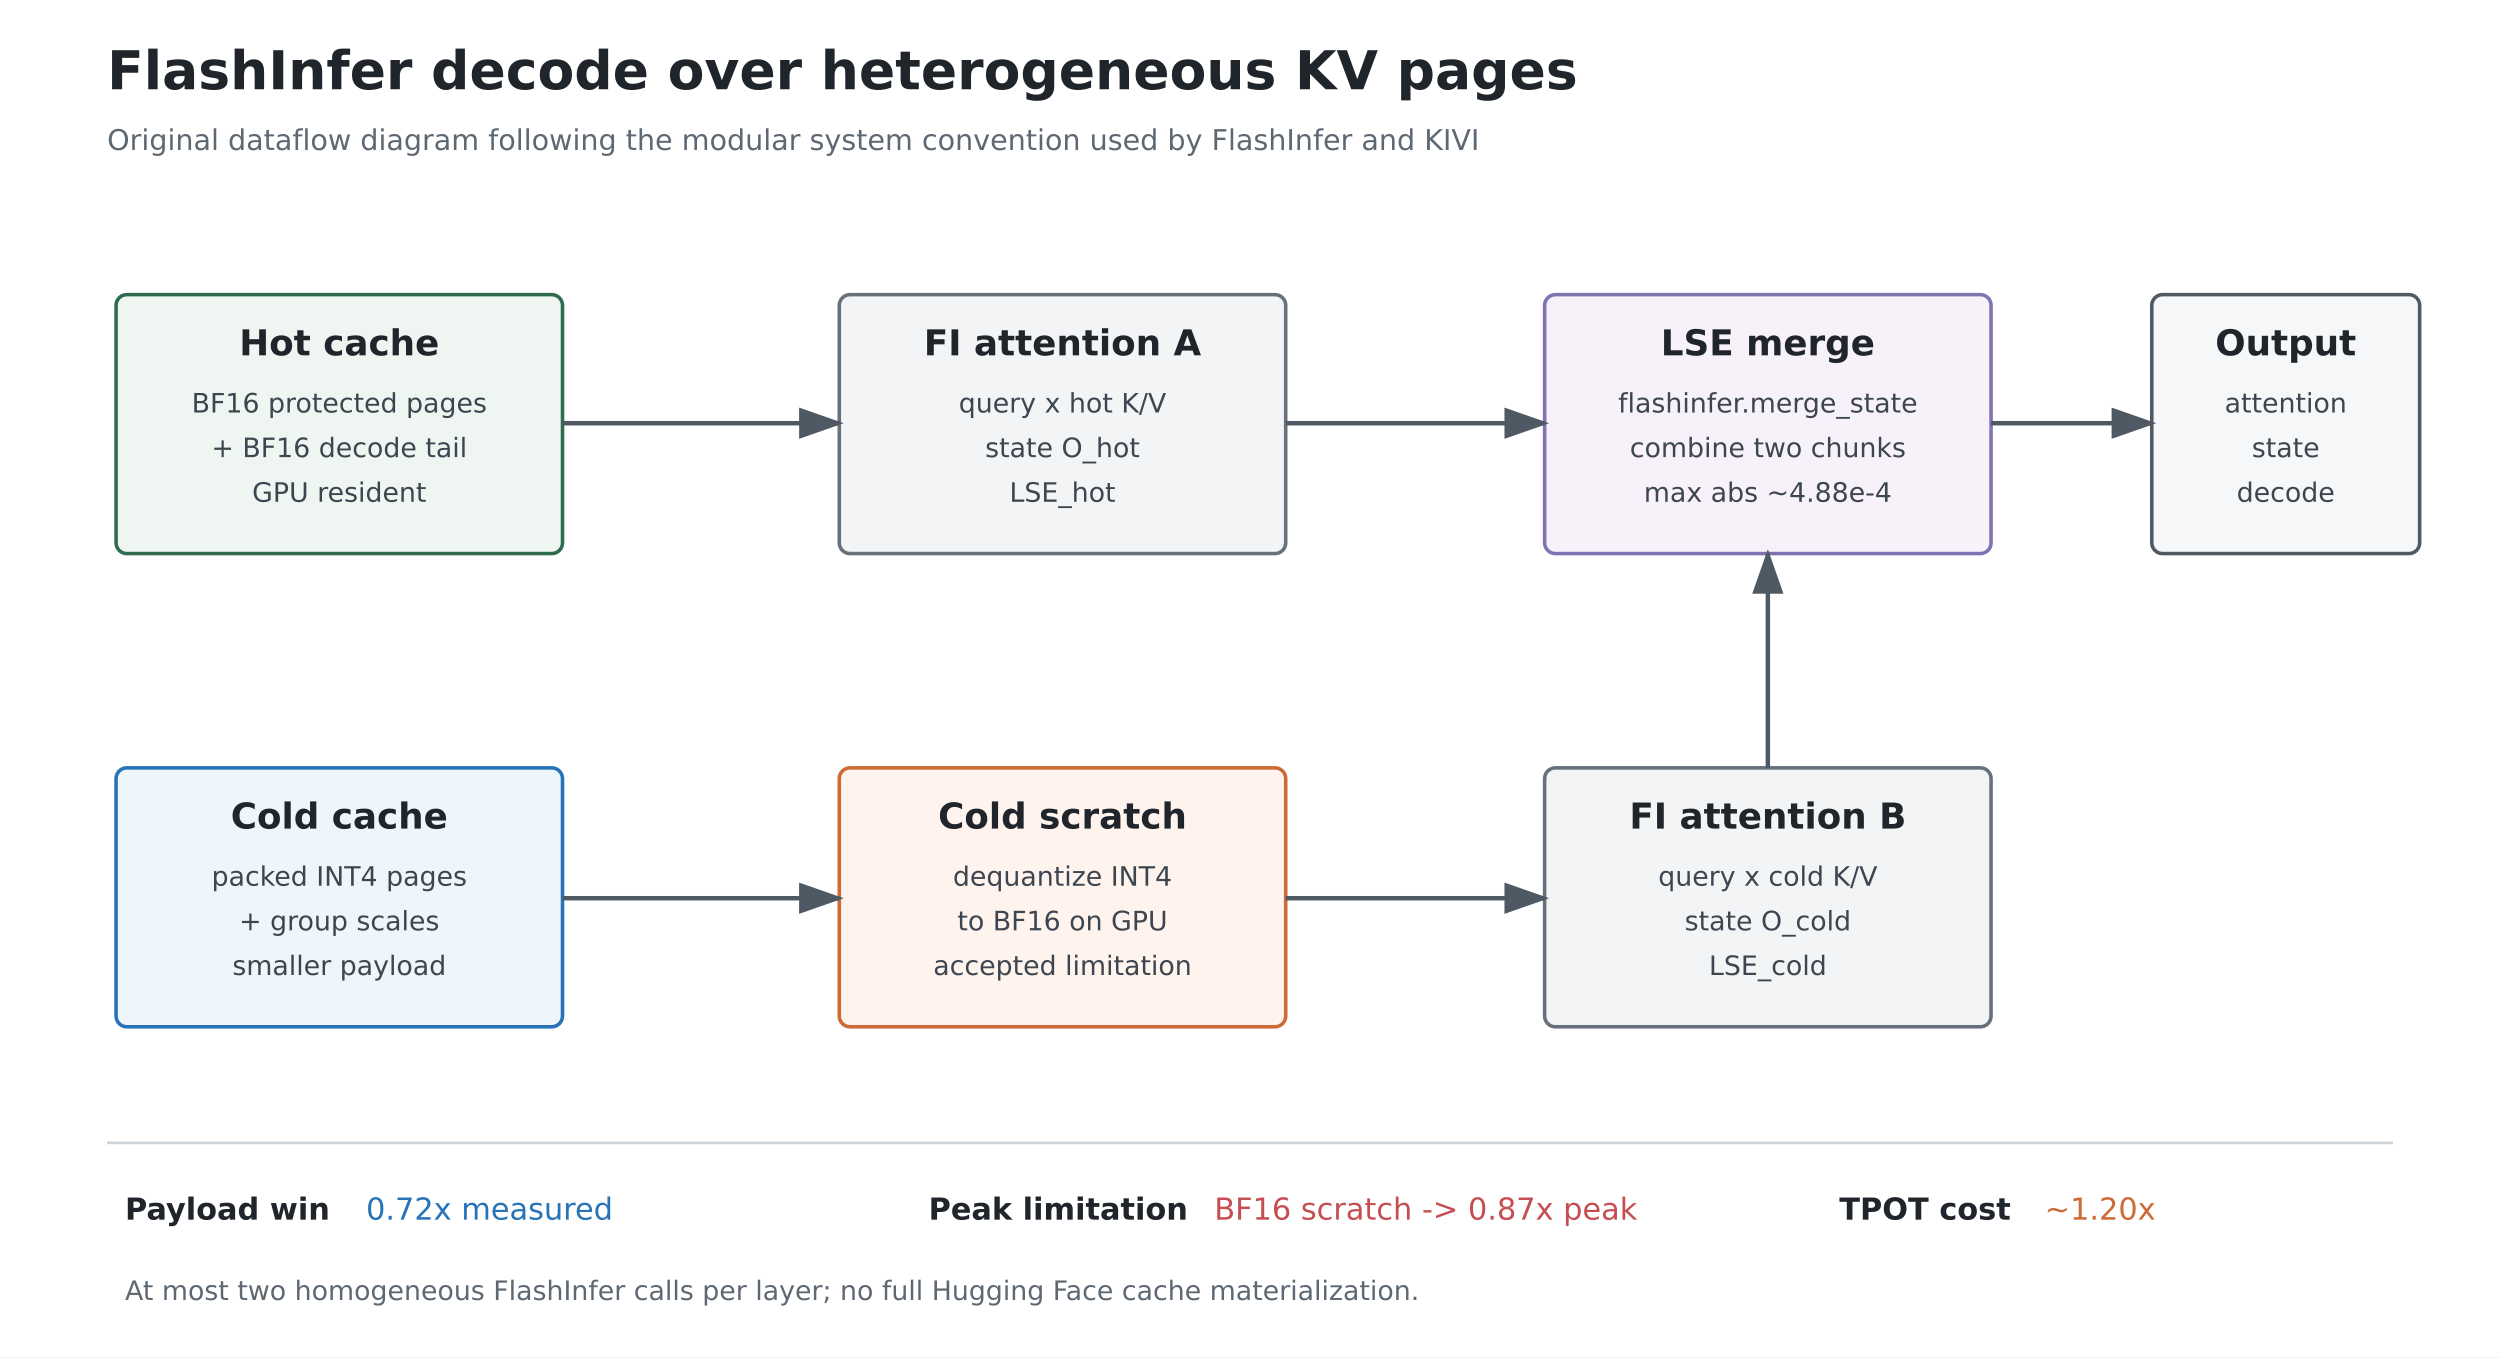
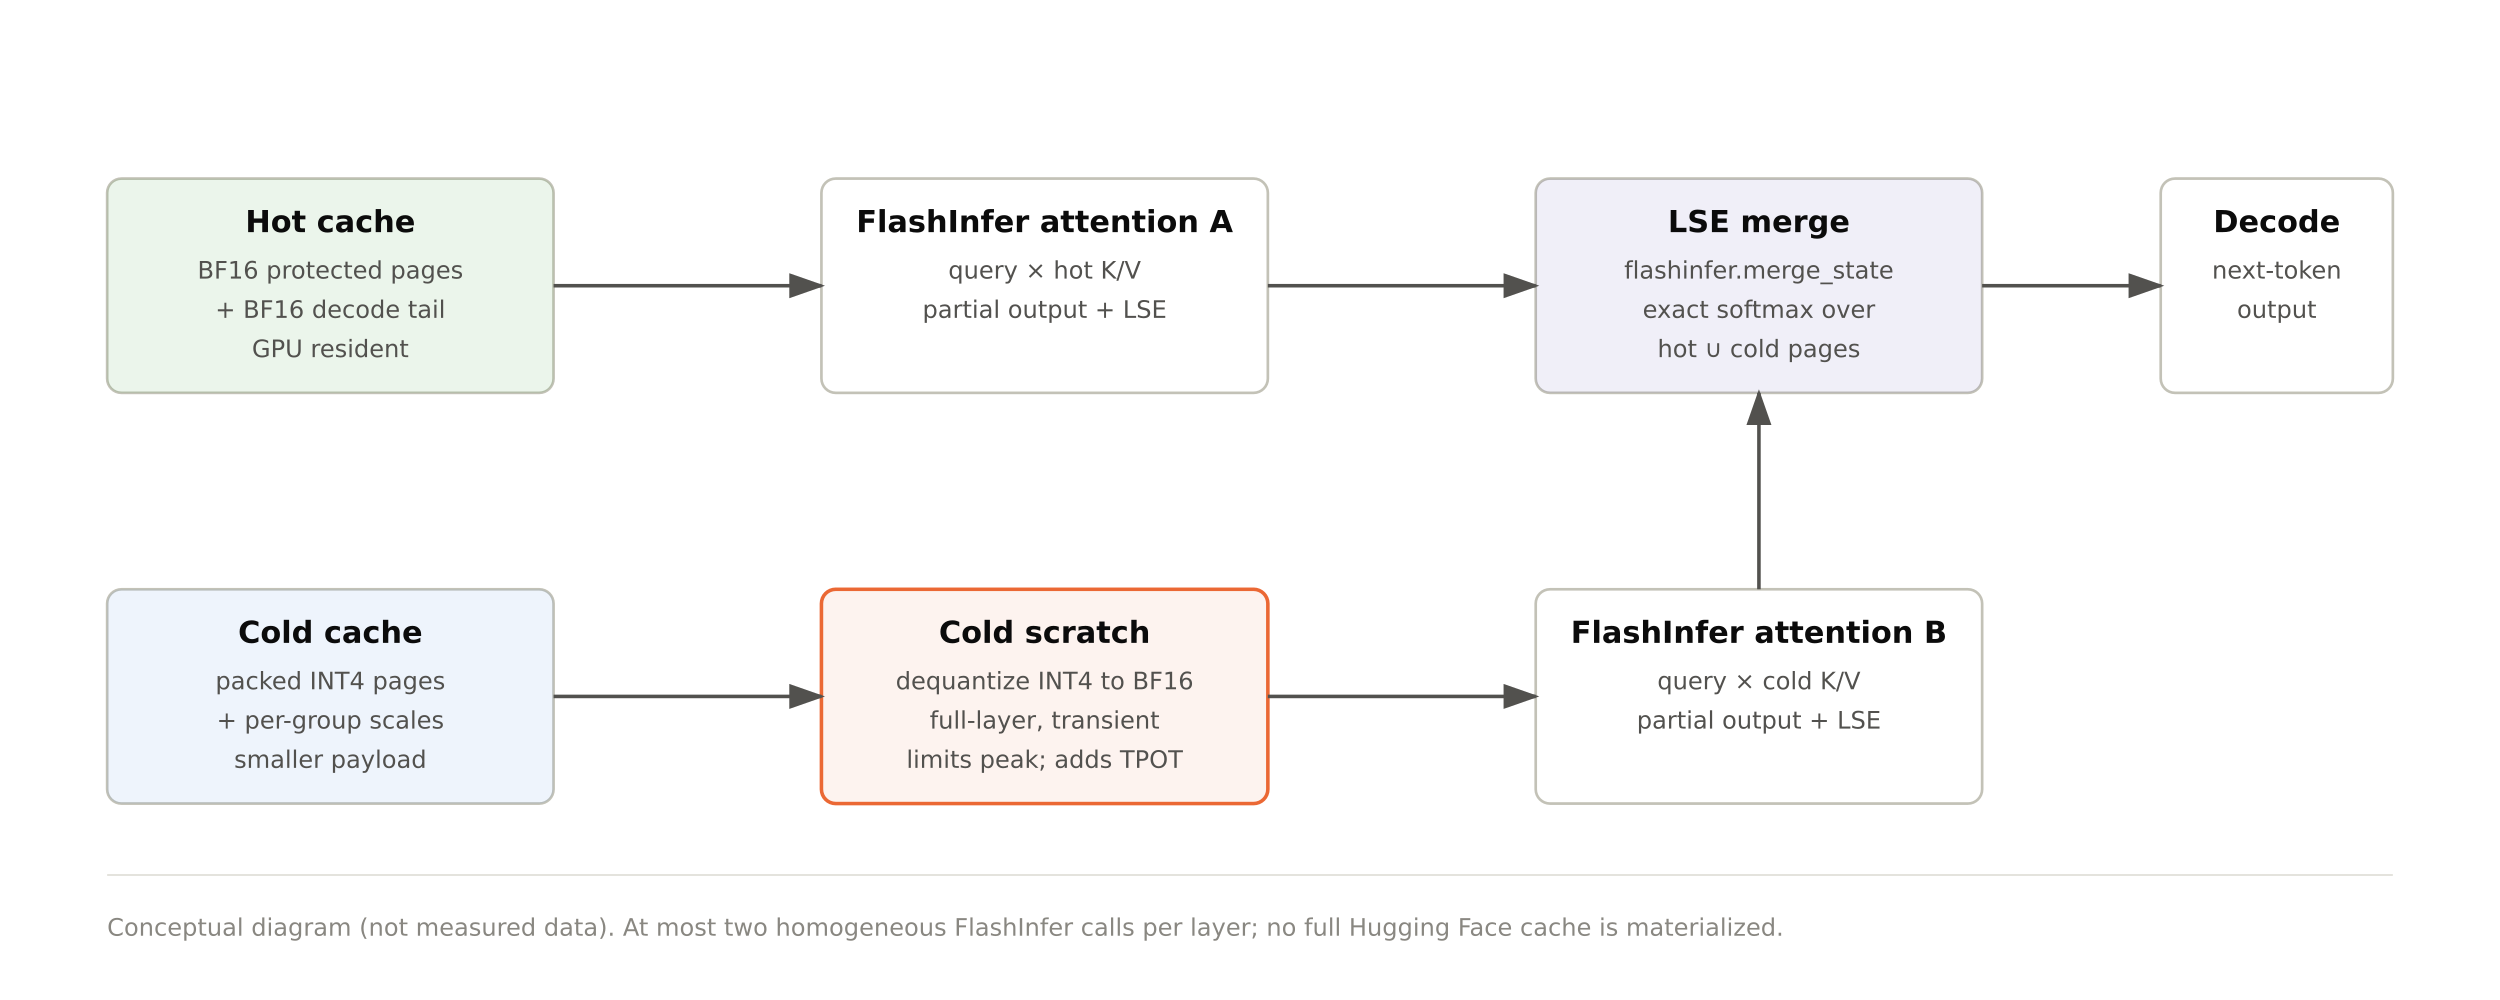
- <svg xmlns="http://www.w3.org/2000/svg" width="1400" height="760" viewBox="0 0 1400 760" role="img" aria-labelledby="title">
+ <svg xmlns="http://www.w3.org/2000/svg" width="1400" height="560" viewBox="0 0 1400 560" role="img" aria-labelledby="title">
  <defs>
    <marker id="arrowhead" markerWidth="10" markerHeight="7" refX="9" refY="3.5" orient="auto">
-       <polygon points="0 0, 10 3.5, 0 7" fill="#4E5964" />
+       <polygon points="0 0, 10 3.5, 0 7" fill="#52514E" />
    </marker>
  </defs>
-   <rect x="0.0" y="0.0" width="1400.0" height="760.0" fill="#FFFFFF" stroke="none" />
-   <text x="60.0" y="50.0" text-anchor="start" font-family="DejaVu Sans,Arial,sans-serif" font-size="30" font-weight="700" fill="#20252B">FlashInfer decode over heterogeneous KV pages</text>
-   <text x="60.0" y="84.0" text-anchor="start" font-family="DejaVu Sans,Arial,sans-serif" font-size="16" font-weight="400" fill="#5E6873">Original dataflow diagram following the modular system convention used by FlashInfer and KIVI</text>
-   <rect x="65.0" y="165.0" width="250.0" height="145.0" rx="6" fill="#EFF6F2" stroke="#2F6B4F" stroke-width="2" />
-   <text x="190.0" y="199.0" text-anchor="middle" font-family="DejaVu Sans,Arial,sans-serif" font-size="20" font-weight="700" fill="#20252B">Hot cache</text>
-   <text x="190.0" y="231.0" text-anchor="middle" font-family="DejaVu Sans,Arial,sans-serif" font-size="15" font-weight="400" fill="#3D4650">BF16 protected pages</text>
-   <text x="190.0" y="256.0" text-anchor="middle" font-family="DejaVu Sans,Arial,sans-serif" font-size="15" font-weight="400" fill="#3D4650">+ BF16 decode tail</text>
-   <text x="190.0" y="281.0" text-anchor="middle" font-family="DejaVu Sans,Arial,sans-serif" font-size="15" font-weight="400" fill="#3D4650">GPU resident</text>
-   <rect x="65.0" y="430.0" width="250.0" height="145.0" rx="6" fill="#EEF5FB" stroke="#2673B8" stroke-width="2" />
-   <text x="190.0" y="464.0" text-anchor="middle" font-family="DejaVu Sans,Arial,sans-serif" font-size="20" font-weight="700" fill="#20252B">Cold cache</text>
-   <text x="190.0" y="496.0" text-anchor="middle" font-family="DejaVu Sans,Arial,sans-serif" font-size="15" font-weight="400" fill="#3D4650">packed INT4 pages</text>
-   <text x="190.0" y="521.0" text-anchor="middle" font-family="DejaVu Sans,Arial,sans-serif" font-size="15" font-weight="400" fill="#3D4650">+ group scales</text>
-   <text x="190.0" y="546.0" text-anchor="middle" font-family="DejaVu Sans,Arial,sans-serif" font-size="15" font-weight="400" fill="#3D4650">smaller payload</text>
-   <rect x="470.0" y="430.0" width="250.0" height="145.0" rx="6" fill="#FFF3EE" stroke="#CC6B35" stroke-width="2" />
-   <text x="595.0" y="464.0" text-anchor="middle" font-family="DejaVu Sans,Arial,sans-serif" font-size="20" font-weight="700" fill="#20252B">Cold scratch</text>
-   <text x="595.0" y="496.0" text-anchor="middle" font-family="DejaVu Sans,Arial,sans-serif" font-size="15" font-weight="400" fill="#3D4650">dequantize INT4</text>
-   <text x="595.0" y="521.0" text-anchor="middle" font-family="DejaVu Sans,Arial,sans-serif" font-size="15" font-weight="400" fill="#3D4650">to BF16 on GPU</text>
-   <text x="595.0" y="546.0" text-anchor="middle" font-family="DejaVu Sans,Arial,sans-serif" font-size="15" font-weight="400" fill="#3D4650">accepted limitation</text>
-   <line x1="315.0" y1="503.0" x2="470.0" y2="503.0" stroke="#4E5964" stroke-width="2.5" marker-end="url(#arrowhead)" />
-   <rect x="470.0" y="165.0" width="250.0" height="145.0" rx="6" fill="#F2F4F6" stroke="#66717C" stroke-width="2" />
-   <text x="595.0" y="199.0" text-anchor="middle" font-family="DejaVu Sans,Arial,sans-serif" font-size="20" font-weight="700" fill="#20252B">FI attention A</text>
-   <text x="595.0" y="231.0" text-anchor="middle" font-family="DejaVu Sans,Arial,sans-serif" font-size="15" font-weight="400" fill="#3D4650">query x hot K/V</text>
-   <text x="595.0" y="256.0" text-anchor="middle" font-family="DejaVu Sans,Arial,sans-serif" font-size="15" font-weight="400" fill="#3D4650">state O_hot</text>
-   <text x="595.0" y="281.0" text-anchor="middle" font-family="DejaVu Sans,Arial,sans-serif" font-size="15" font-weight="400" fill="#3D4650">LSE_hot</text>
-   <rect x="865.0" y="430.0" width="250.0" height="145.0" rx="6" fill="#F2F4F6" stroke="#66717C" stroke-width="2" />
-   <text x="990.0" y="464.0" text-anchor="middle" font-family="DejaVu Sans,Arial,sans-serif" font-size="20" font-weight="700" fill="#20252B">FI attention B</text>
-   <text x="990.0" y="496.0" text-anchor="middle" font-family="DejaVu Sans,Arial,sans-serif" font-size="15" font-weight="400" fill="#3D4650">query x cold K/V</text>
-   <text x="990.0" y="521.0" text-anchor="middle" font-family="DejaVu Sans,Arial,sans-serif" font-size="15" font-weight="400" fill="#3D4650">state O_cold</text>
-   <text x="990.0" y="546.0" text-anchor="middle" font-family="DejaVu Sans,Arial,sans-serif" font-size="15" font-weight="400" fill="#3D4650">LSE_cold</text>
-   <line x1="315.0" y1="237.0" x2="470.0" y2="237.0" stroke="#4E5964" stroke-width="2.5" marker-end="url(#arrowhead)" />
-   <line x1="720.0" y1="503.0" x2="865.0" y2="503.0" stroke="#4E5964" stroke-width="2.5" marker-end="url(#arrowhead)" />
-   <rect x="865.0" y="165.0" width="250.0" height="145.0" rx="6" fill="#F7F2FA" stroke="#8172B2" stroke-width="2" />
-   <text x="990.0" y="199.0" text-anchor="middle" font-family="DejaVu Sans,Arial,sans-serif" font-size="20" font-weight="700" fill="#20252B">LSE merge</text>
-   <text x="990.0" y="231.0" text-anchor="middle" font-family="DejaVu Sans,Arial,sans-serif" font-size="15" font-weight="400" fill="#3D4650">flashinfer.merge_state</text>
-   <text x="990.0" y="256.0" text-anchor="middle" font-family="DejaVu Sans,Arial,sans-serif" font-size="15" font-weight="400" fill="#3D4650">combine two chunks</text>
-   <text x="990.0" y="281.0" text-anchor="middle" font-family="DejaVu Sans,Arial,sans-serif" font-size="15" font-weight="400" fill="#3D4650">max abs ~4.88e-4</text>
-   <line x1="720.0" y1="237.0" x2="865.0" y2="237.0" stroke="#4E5964" stroke-width="2.5" marker-end="url(#arrowhead)" />
-   <line x1="990.0" y1="430.0" x2="990.0" y2="310.0" stroke="#4E5964" stroke-width="2.5" marker-end="url(#arrowhead)" />
-   <rect x="1205.0" y="165.0" width="150.0" height="145.0" rx="6" fill="#F6F7F8" stroke="#4E5964" stroke-width="2" />
-   <text x="1280.0" y="199.0" text-anchor="middle" font-family="DejaVu Sans,Arial,sans-serif" font-size="20" font-weight="700" fill="#20252B">Output</text>
-   <text x="1280.0" y="231.0" text-anchor="middle" font-family="DejaVu Sans,Arial,sans-serif" font-size="15" font-weight="400" fill="#3D4650">attention</text>
-   <text x="1280.0" y="256.0" text-anchor="middle" font-family="DejaVu Sans,Arial,sans-serif" font-size="15" font-weight="400" fill="#3D4650">state</text>
-   <text x="1280.0" y="281.0" text-anchor="middle" font-family="DejaVu Sans,Arial,sans-serif" font-size="15" font-weight="400" fill="#3D4650">decode</text>
-   <line x1="1115.0" y1="237.0" x2="1205.0" y2="237.0" stroke="#4E5964" stroke-width="2.5" marker-end="url(#arrowhead)" />
-   <line x1="60.0" y1="640.0" x2="1340.0" y2="640.0" stroke="#CED3D8" stroke-width="1.5" />
-   <text x="70.0" y="683.0" text-anchor="start" font-family="DejaVu Sans,Arial,sans-serif" font-size="17" font-weight="700" fill="#20252B">Payload win</text>
-   <text x="205.0" y="683.0" text-anchor="start" font-family="DejaVu Sans,Arial,sans-serif" font-size="17" font-weight="400" fill="#2673B8">0.72x measured</text>
-   <text x="520.0" y="683.0" text-anchor="start" font-family="DejaVu Sans,Arial,sans-serif" font-size="17" font-weight="700" fill="#20252B">Peak limitation</text>
-   <text x="680.0" y="683.0" text-anchor="start" font-family="DejaVu Sans,Arial,sans-serif" font-size="17" font-weight="400" fill="#C44E52">BF16 scratch -&gt; 0.87x peak</text>
-   <text x="1030.0" y="683.0" text-anchor="start" font-family="DejaVu Sans,Arial,sans-serif" font-size="17" font-weight="700" fill="#20252B">TPOT cost</text>
-   <text x="1145.0" y="683.0" text-anchor="start" font-family="DejaVu Sans,Arial,sans-serif" font-size="17" font-weight="400" fill="#CC6B35">~1.20x</text>
-   <text x="70.0" y="728.0" text-anchor="start" font-family="DejaVu Sans,Arial,sans-serif" font-size="15" font-weight="400" fill="#5E6873">At most two homogeneous FlashInfer calls per layer; no full Hugging Face cache materialization.</text>
+   <rect x="0.0" y="0.0" width="1400.0" height="560.0" fill="#FFFFFF" stroke="none" stroke-width="1" />
+   <rect x="60.0" y="100.0" width="250.0" height="120.0" fill="#FFFFFF" stroke="#C3C2B7" stroke-width="1.5" rx="8.0" />
+   <rect x="60.0" y="100.0" width="250.0" height="120.0" fill="#008300" stroke="none" stroke-width="1" rx="8.0" fill-opacity="0.08" />
+   <text x="185.0" y="130.0" text-anchor="middle" font-family="DejaVu Sans,Arial,sans-serif" font-size="17" font-weight="600" fill="#0B0B0B">Hot cache</text>
+   <text x="185.0" y="156.0" text-anchor="middle" font-family="DejaVu Sans,Arial,sans-serif" font-size="13.5" font-weight="400" fill="#52514E">BF16 protected pages</text>
+   <text x="185.0" y="178.0" text-anchor="middle" font-family="DejaVu Sans,Arial,sans-serif" font-size="13.5" font-weight="400" fill="#52514E">+ BF16 decode tail</text>
+   <text x="185.0" y="200.0" text-anchor="middle" font-family="DejaVu Sans,Arial,sans-serif" font-size="13.5" font-weight="400" fill="#52514E">GPU resident</text>
+   <rect x="60.0" y="330.0" width="250.0" height="120.0" fill="#FFFFFF" stroke="#C3C2B7" stroke-width="1.5" rx="8.0" />
+   <rect x="60.0" y="330.0" width="250.0" height="120.0" fill="#2A78D6" stroke="none" stroke-width="1" rx="8.0" fill-opacity="0.08" />
+   <text x="185.0" y="360.0" text-anchor="middle" font-family="DejaVu Sans,Arial,sans-serif" font-size="17" font-weight="600" fill="#0B0B0B">Cold cache</text>
+   <text x="185.0" y="386.0" text-anchor="middle" font-family="DejaVu Sans,Arial,sans-serif" font-size="13.5" font-weight="400" fill="#52514E">packed INT4 pages</text>
+   <text x="185.0" y="408.0" text-anchor="middle" font-family="DejaVu Sans,Arial,sans-serif" font-size="13.5" font-weight="400" fill="#52514E">+ per-group scales</text>
+   <text x="185.0" y="430.0" text-anchor="middle" font-family="DejaVu Sans,Arial,sans-serif" font-size="13.5" font-weight="400" fill="#52514E">smaller payload</text>
+   <rect x="460.0" y="330.0" width="250.0" height="120.0" fill="#FFFFFF" stroke="#EB6834" stroke-width="2" rx="8.0" />
+   <rect x="460.0" y="330.0" width="250.0" height="120.0" fill="#EB6834" stroke="none" stroke-width="1" rx="8.0" fill-opacity="0.08" />
+   <text x="585.0" y="360.0" text-anchor="middle" font-family="DejaVu Sans,Arial,sans-serif" font-size="17" font-weight="600" fill="#0B0B0B">Cold scratch</text>
+   <text x="585.0" y="386.0" text-anchor="middle" font-family="DejaVu Sans,Arial,sans-serif" font-size="13.5" font-weight="400" fill="#52514E">dequantize INT4 to BF16</text>
+   <text x="585.0" y="408.0" text-anchor="middle" font-family="DejaVu Sans,Arial,sans-serif" font-size="13.5" font-weight="400" fill="#52514E">full-layer, transient</text>
+   <text x="585.0" y="430.0" text-anchor="middle" font-family="DejaVu Sans,Arial,sans-serif" font-size="13.5" font-weight="400" fill="#52514E">limits peak; adds TPOT</text>
+   <rect x="460.0" y="100.0" width="250.0" height="120.0" fill="#FFFFFF" stroke="#C3C2B7" stroke-width="1.5" rx="8.0" />
+   <text x="585.0" y="130.0" text-anchor="middle" font-family="DejaVu Sans,Arial,sans-serif" font-size="17" font-weight="600" fill="#0B0B0B">FlashInfer attention A</text>
+   <text x="585.0" y="156.0" text-anchor="middle" font-family="DejaVu Sans,Arial,sans-serif" font-size="13.5" font-weight="400" fill="#52514E">query × hot K/V</text>
+   <text x="585.0" y="178.0" text-anchor="middle" font-family="DejaVu Sans,Arial,sans-serif" font-size="13.5" font-weight="400" fill="#52514E">partial output + LSE</text>
+   <rect x="860.0" y="330.0" width="250.0" height="120.0" fill="#FFFFFF" stroke="#C3C2B7" stroke-width="1.5" rx="8.0" />
+   <text x="985.0" y="360.0" text-anchor="middle" font-family="DejaVu Sans,Arial,sans-serif" font-size="17" font-weight="600" fill="#0B0B0B">FlashInfer attention B</text>
+   <text x="985.0" y="386.0" text-anchor="middle" font-family="DejaVu Sans,Arial,sans-serif" font-size="13.5" font-weight="400" fill="#52514E">query × cold K/V</text>
+   <text x="985.0" y="408.0" text-anchor="middle" font-family="DejaVu Sans,Arial,sans-serif" font-size="13.5" font-weight="400" fill="#52514E">partial output + LSE</text>
+   <rect x="860.0" y="100.0" width="250.0" height="120.0" fill="#FFFFFF" stroke="#C3C2B7" stroke-width="1.5" rx="8.0" />
+   <rect x="860.0" y="100.0" width="250.0" height="120.0" fill="#4A3AA7" stroke="none" stroke-width="1" rx="8.0" fill-opacity="0.08" />
+   <text x="985.0" y="130.0" text-anchor="middle" font-family="DejaVu Sans,Arial,sans-serif" font-size="17" font-weight="600" fill="#0B0B0B">LSE merge</text>
+   <text x="985.0" y="156.0" text-anchor="middle" font-family="DejaVu Sans,Arial,sans-serif" font-size="13.5" font-weight="400" fill="#52514E">flashinfer.merge_state</text>
+   <text x="985.0" y="178.0" text-anchor="middle" font-family="DejaVu Sans,Arial,sans-serif" font-size="13.5" font-weight="400" fill="#52514E">exact softmax over</text>
+   <text x="985.0" y="200.0" text-anchor="middle" font-family="DejaVu Sans,Arial,sans-serif" font-size="13.5" font-weight="400" fill="#52514E">hot ∪ cold pages</text>
+   <rect x="1210.0" y="100.0" width="130.0" height="120.0" fill="#FFFFFF" stroke="#C3C2B7" stroke-width="1.5" rx="8.0" />
+   <text x="1275.0" y="130.0" text-anchor="middle" font-family="DejaVu Sans,Arial,sans-serif" font-size="17" font-weight="600" fill="#0B0B0B">Decode</text>
+   <text x="1275.0" y="156.0" text-anchor="middle" font-family="DejaVu Sans,Arial,sans-serif" font-size="13.5" font-weight="400" fill="#52514E">next-token</text>
+   <text x="1275.0" y="178.0" text-anchor="middle" font-family="DejaVu Sans,Arial,sans-serif" font-size="13.5" font-weight="400" fill="#52514E">output</text>
+   <line x1="310.0" y1="160.0" x2="460.0" y2="160.0" stroke="#52514E" stroke-width="2.0" marker-end="url(#arrowhead)" />
+   <line x1="310.0" y1="390.0" x2="460.0" y2="390.0" stroke="#52514E" stroke-width="2.0" marker-end="url(#arrowhead)" />
+   <line x1="710.0" y1="390.0" x2="860.0" y2="390.0" stroke="#52514E" stroke-width="2.0" marker-end="url(#arrowhead)" />
+   <line x1="710.0" y1="160.0" x2="860.0" y2="160.0" stroke="#52514E" stroke-width="2.0" marker-end="url(#arrowhead)" />
+   <line x1="985.0" y1="330.0" x2="985.0" y2="220.0" stroke="#52514E" stroke-width="2.0" marker-end="url(#arrowhead)" />
+   <line x1="1110.0" y1="160.0" x2="1210.0" y2="160.0" stroke="#52514E" stroke-width="2.0" marker-end="url(#arrowhead)" />
+   <line x1="60.0" y1="490.0" x2="1340.0" y2="490.0" stroke="#E1E0D9" stroke-width="1.0" />
+   <text x="60.0" y="524.0" text-anchor="start" font-family="DejaVu Sans,Arial,sans-serif" font-size="13.5" font-weight="400" fill="#898781">Conceptual diagram (not measured data). At most two homogeneous FlashInfer calls per layer; no full Hugging Face cache is materialized.</text>
</svg>
